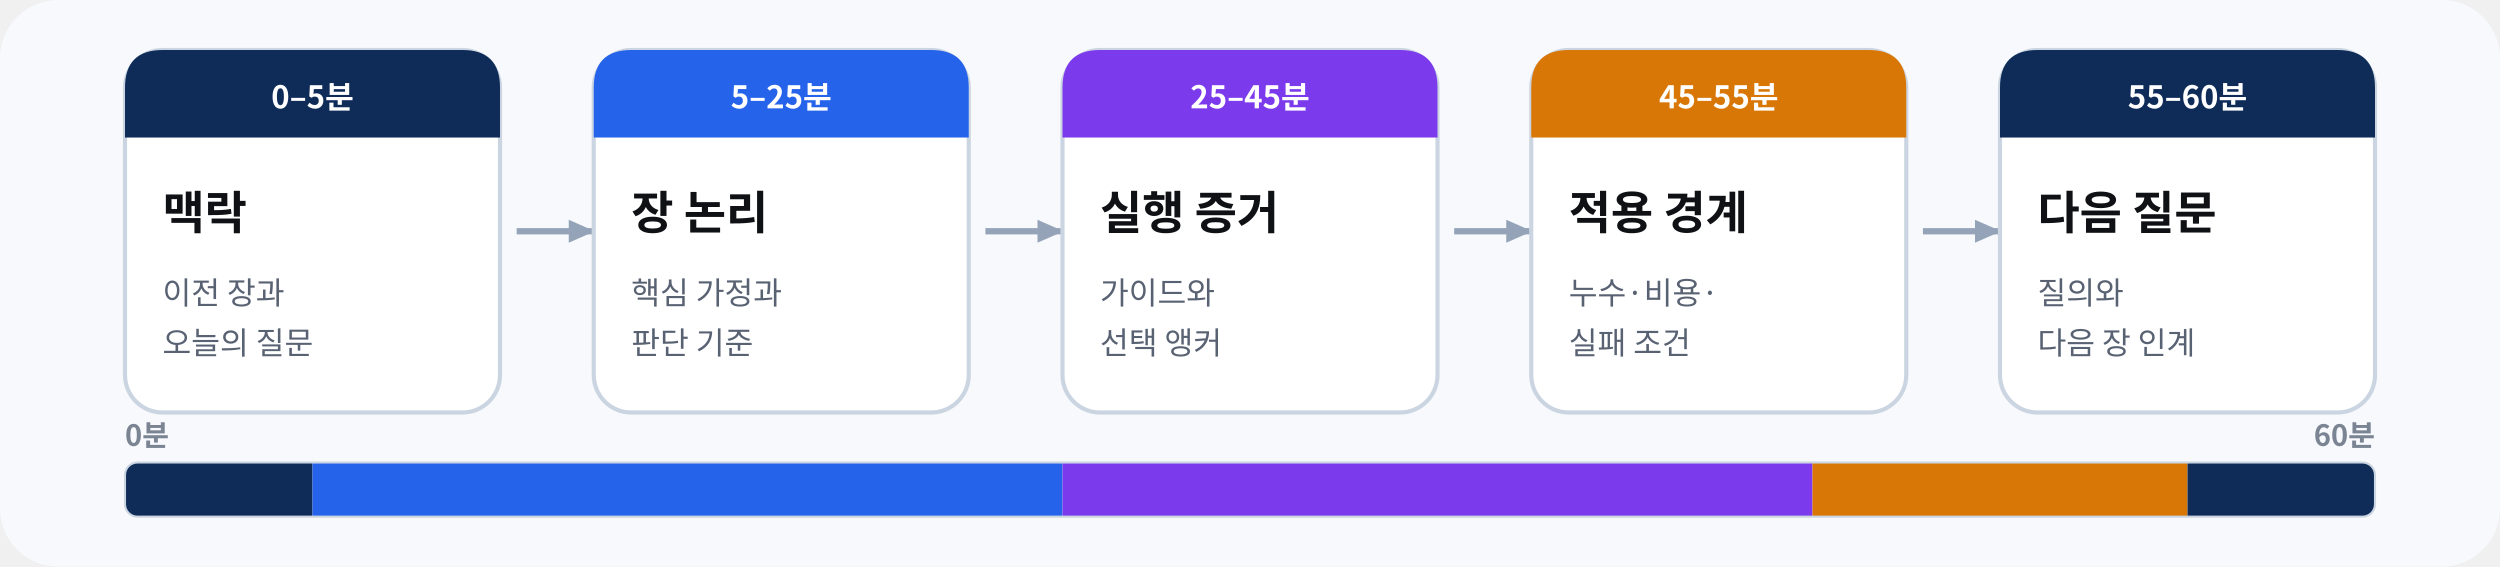
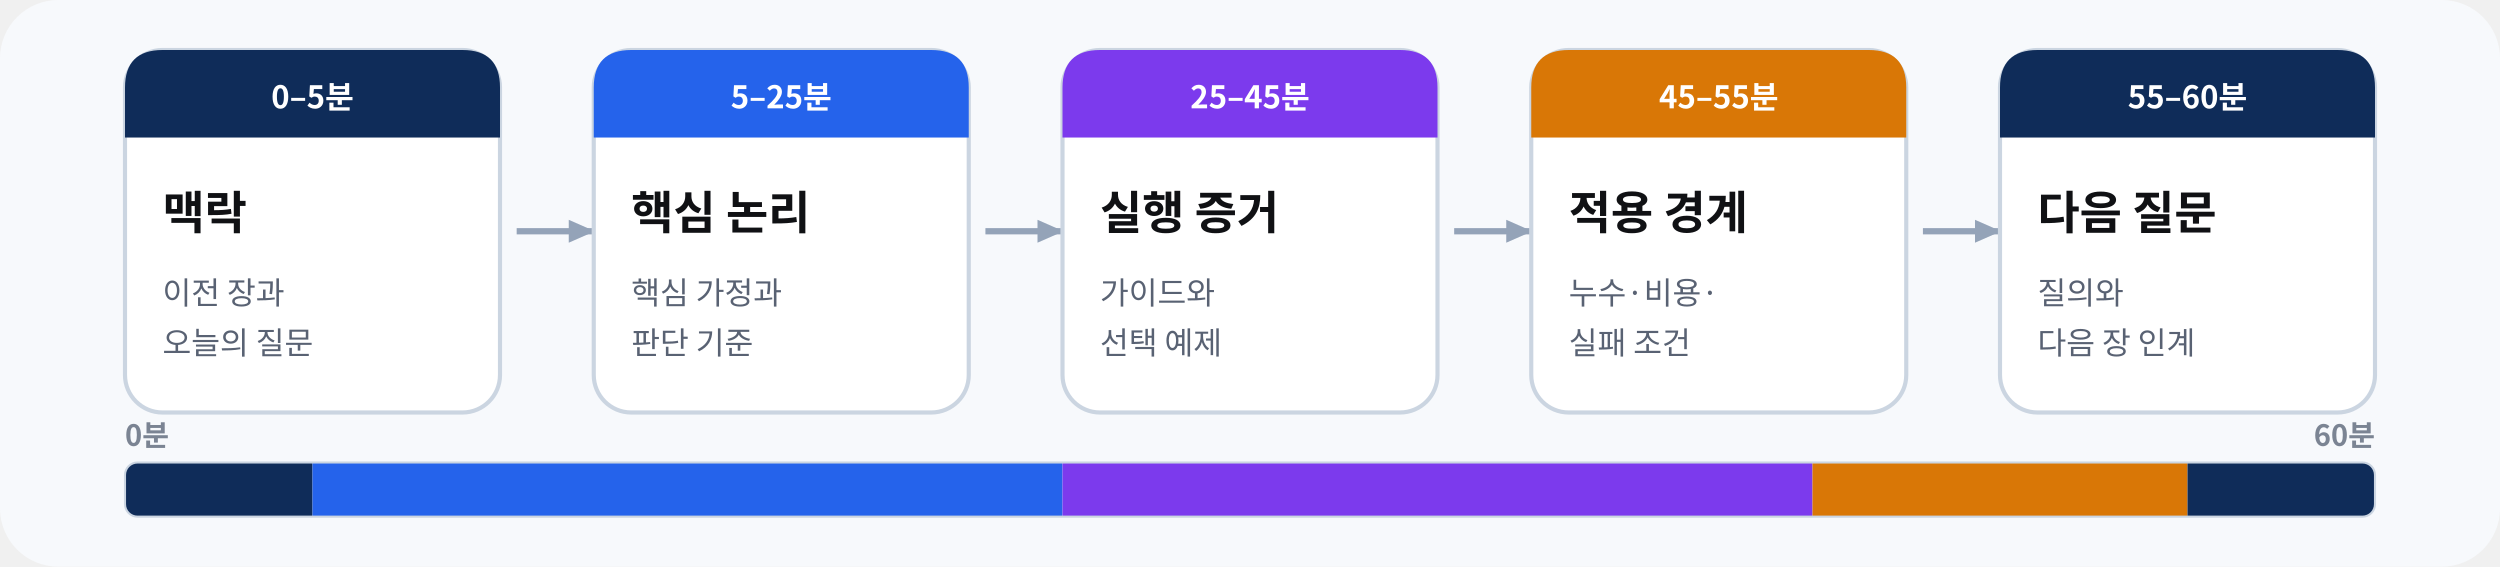
<svg xmlns="http://www.w3.org/2000/svg" viewBox="0 0 1200 272" role="img" aria-labelledby="title desc">
  <defs>
    <marker id="flow" markerUnits="userSpaceOnUse" viewBox="0 0 13 12" refX="12" refY="6" markerWidth="13" markerHeight="12" orient="auto">
      <path d="M0 0.5 L12.5 6 L0 11.5 Z" fill="#94a3b8" />
    </marker>
  </defs>
  <style>text{font-family:'Noto Sans CJK KR','Apple SD Gothic Neo','Malgun Gothic','Noto Sans KR',NanumGothic,Inter,system-ui,sans-serif}.time{font-size:15px;font-weight:900;fill:#fff}.h{font-size:22px;font-weight:900;fill:#101114}.b{font-size:15px;fill:#596273}.axis{font-size:14px;font-weight:800;fill:#7b8493}.an-s{text-anchor:start}.an-m{text-anchor:middle}.an-e{text-anchor:end}</style>
  <rect width="1200" height="272" rx="28" fill="#f7f9fc" />
  <g transform="translate(60 24)">
    <rect x="0" y="0" width="180" height="174" rx="18" fill="#fff" stroke="#cbd5e1" stroke-width="2" />
    <path d="M0 18 Q0 0 18 0 H162 Q180 0 180 18 V42 H0 Z" fill="#0f2c59" />
    <text class="time an-m" x="90" y="28">0–5분</text>
    <text class="h an-s" x="18" y="86">맥락</text>
    <text class="b an-s" x="18" y="122">이전 장과</text>
    <text class="b an-s" x="18" y="146">오늘의 질문</text>
  </g>
  <path d="M248 111 H285" fill="none" stroke="#94a3b8" stroke-width="3" marker-end="url(#flow)" />
  <g transform="translate(285 24)">
    <rect x="0" y="0" width="180" height="174" rx="18" fill="#fff" stroke="#cbd5e1" stroke-width="2" />
    <path d="M0 18 Q0 0 18 0 H162 Q180 0 180 18 V42 H0 Z" fill="#2563eb" />
    <text class="time an-m" x="90" y="28">5–25분</text>
-     <text class="h an-s" x="18" y="86">장 논리</text>
+     <text class="h an-s" x="18" y="86">핵심 논리</text>
    <text class="b an-s" x="18" y="122">핵심 가정과</text>
    <text class="b an-s" x="18" y="146">판단 기준</text>
  </g>
  <path d="M473 111 H510" fill="none" stroke="#94a3b8" stroke-width="3" marker-end="url(#flow)" />
  <g transform="translate(510 24)">
    <rect x="0" y="0" width="180" height="174" rx="18" fill="#fff" stroke="#cbd5e1" stroke-width="2" />
    <path d="M0 18 Q0 0 18 0 H162 Q180 0 180 18 V42 H0 Z" fill="#7c3aed" />
    <text class="time an-m" x="90" y="28">25–45분</text>
    <text class="h an-s" x="18" y="86">실행 증거</text>
    <text class="b an-s" x="18" y="122">가이드와</text>
-     <text class="b an-s" x="18" y="146">선택 앵커</text>
+     <text class="b an-s" x="18" y="146">선택 예제</text>
  </g>
  <path d="M698 111 H735" fill="none" stroke="#94a3b8" stroke-width="3" marker-end="url(#flow)" />
  <g transform="translate(735 24)">
    <rect x="0" y="0" width="180" height="174" rx="18" fill="#fff" stroke="#cbd5e1" stroke-width="2" />
    <path d="M0 18 Q0 0 18 0 H162 Q180 0 180 18 V42 H0 Z" fill="#d97706" />
    <text class="time an-m" x="90" y="28">45–55분</text>
    <text class="h an-s" x="18" y="86">적용 경계</text>
    <text class="b an-s" x="18" y="122">누수·비용·</text>
    <text class="b an-s" x="18" y="146">실패 조건</text>
  </g>
  <path d="M923 111 H960" fill="none" stroke="#94a3b8" stroke-width="3" marker-end="url(#flow)" />
  <g transform="translate(960 24)">
    <rect x="0" y="0" width="180" height="174" rx="18" fill="#fff" stroke="#cbd5e1" stroke-width="2" />
    <path d="M0 18 Q0 0 18 0 H162 Q180 0 180 18 V42 H0 Z" fill="#0f2c59" />
    <text class="time an-m" x="90" y="28">55–60분</text>
    <text class="h an-s" x="18" y="86">다음 질문</text>
    <text class="b an-s" x="18" y="122">질의와</text>
    <text class="b an-s" x="18" y="146">다음 장 인계</text>
  </g>
  <text class="axis an-s" x="60" y="214">0분</text>
  <text class="axis an-e" x="1140" y="214">60분</text>
  <clipPath id="band">
    <rect x="60" y="222" width="1080" height="26" rx="6" />
  </clipPath>
  <g clip-path="url(#band)">
    <rect x="60.0" y="222" width="90.0" height="26" fill="#0f2c59" />
    <rect x="150.0" y="222" width="360.0" height="26" fill="#2563eb" />
    <rect x="510.0" y="222" width="360.0" height="26" fill="#7c3aed" />
    <rect x="870.0" y="222" width="180.0" height="26" fill="#d97706" />
    <rect x="1050.0" y="222" width="90.0" height="26" fill="#0f2c59" />
  </g>
  <rect x="60" y="222" width="1080" height="26" rx="6" fill="none" stroke="#cbd5e1" />
</svg>
